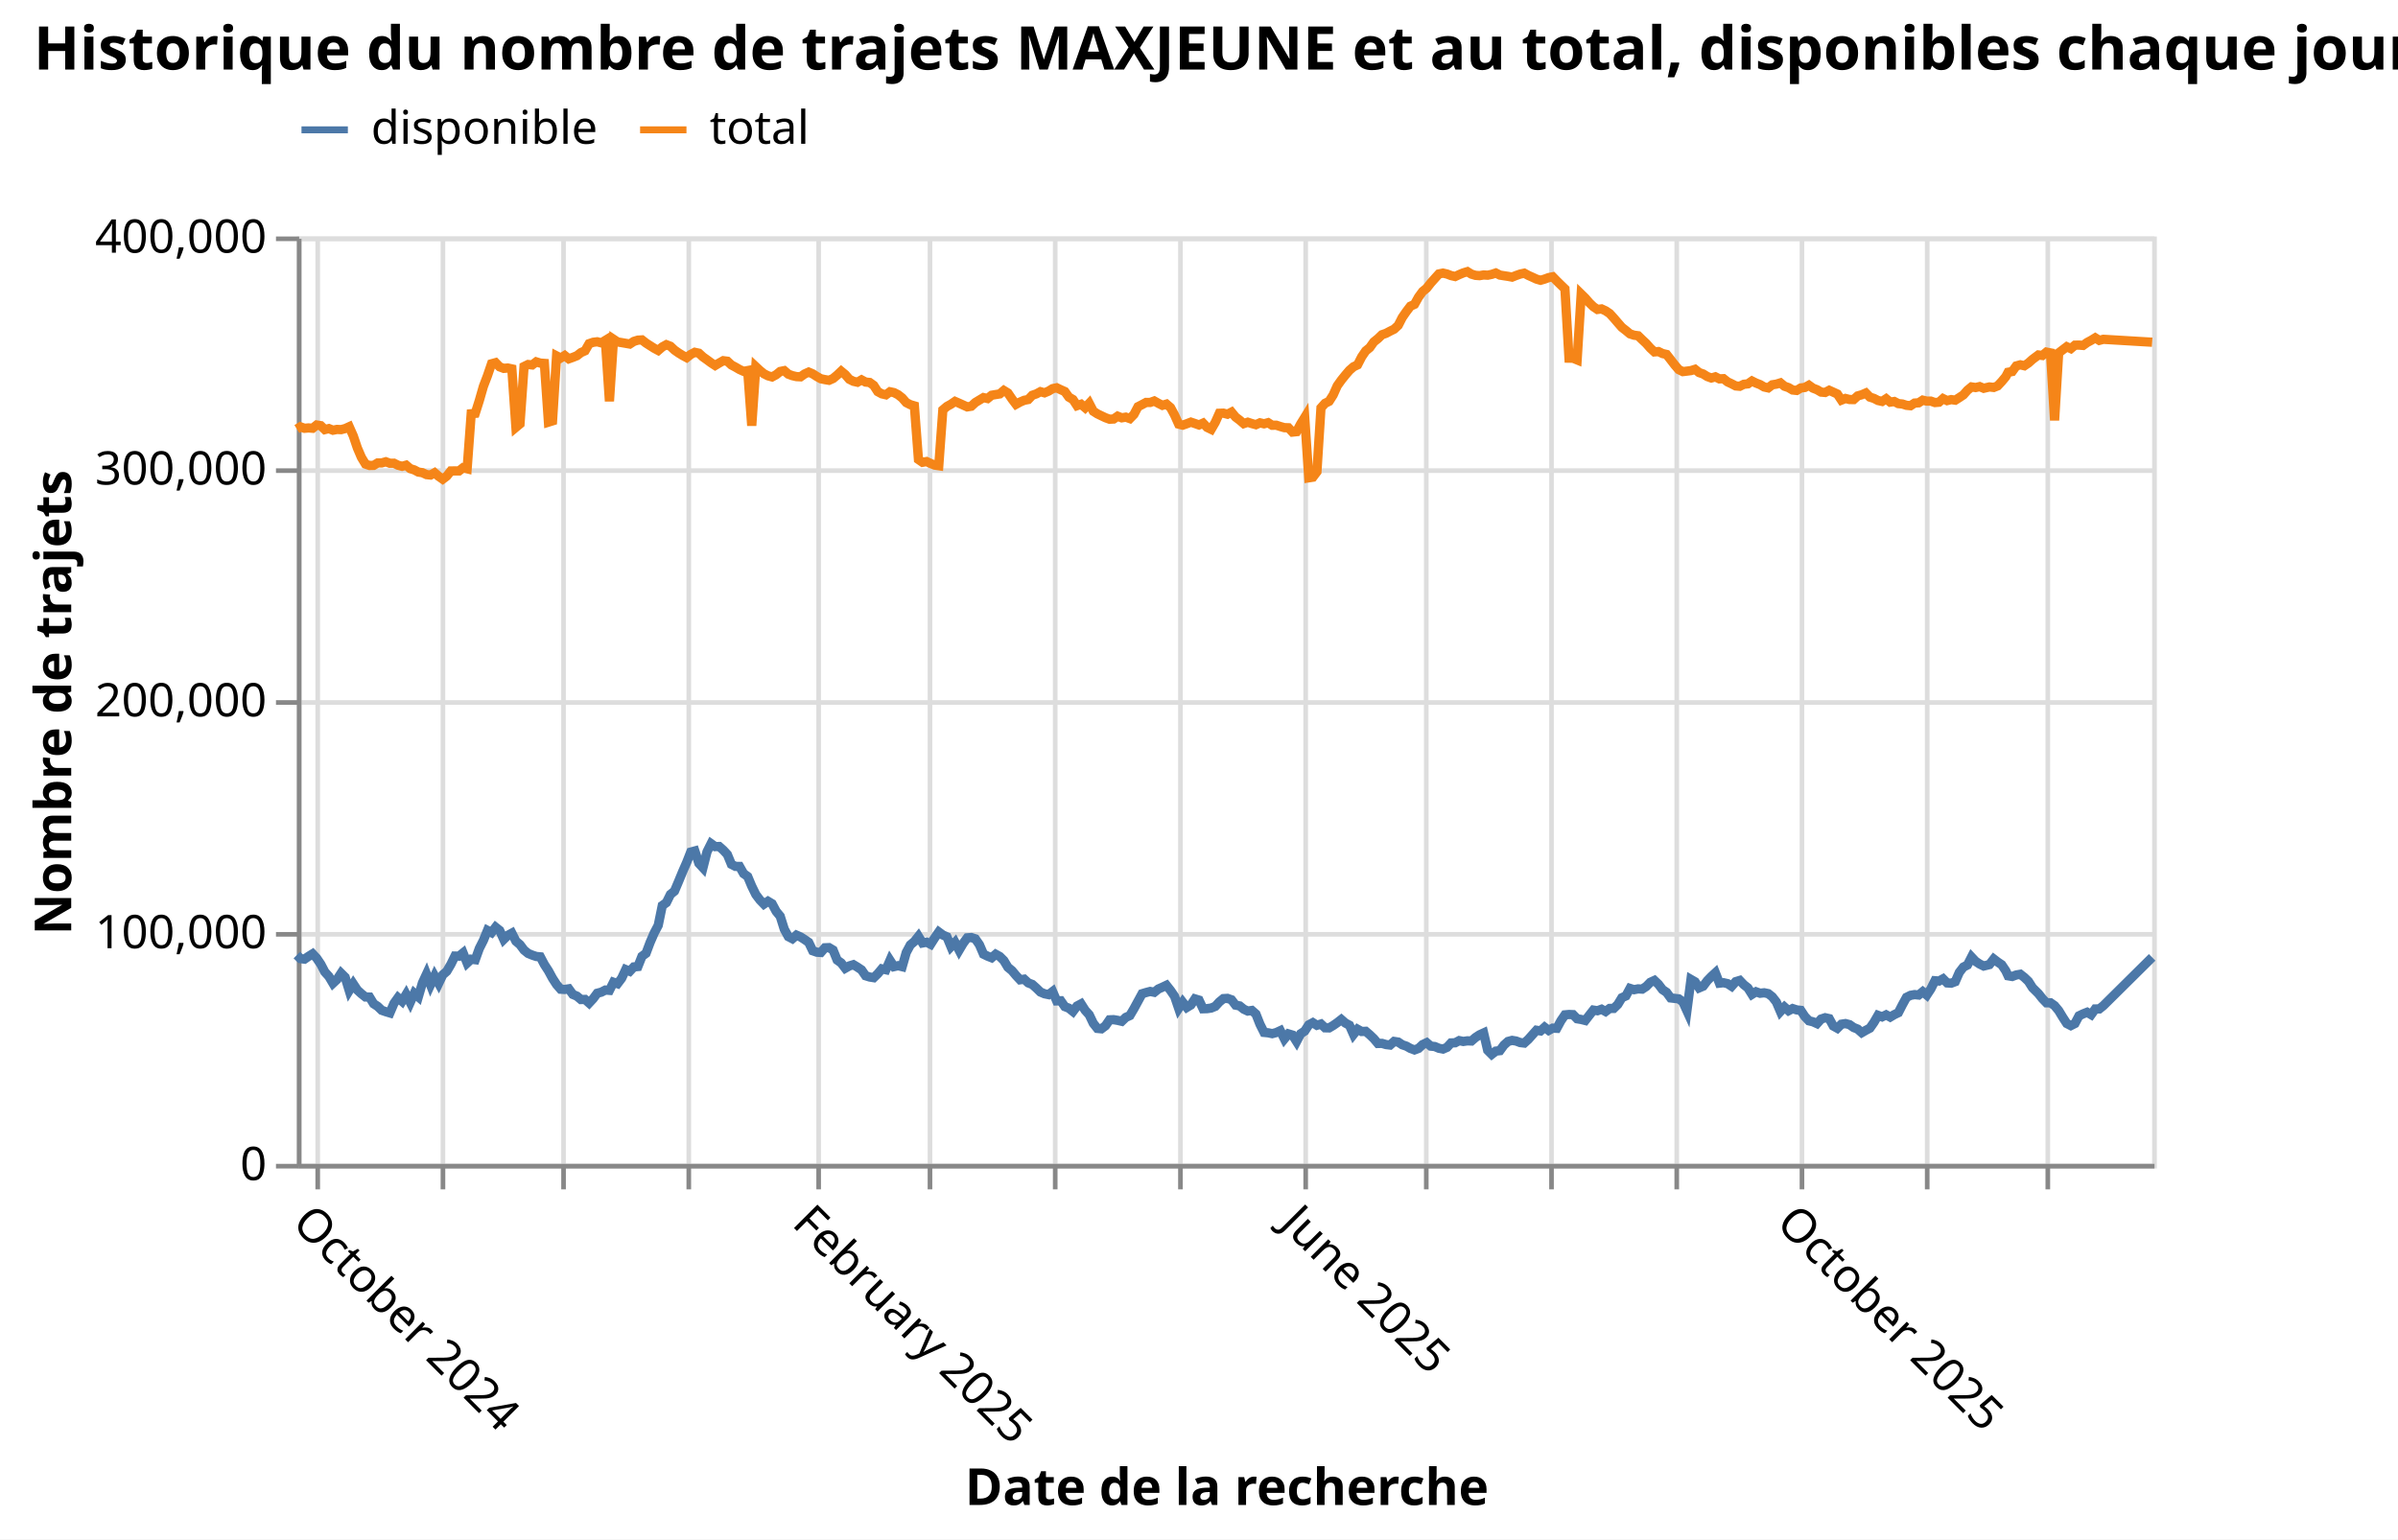
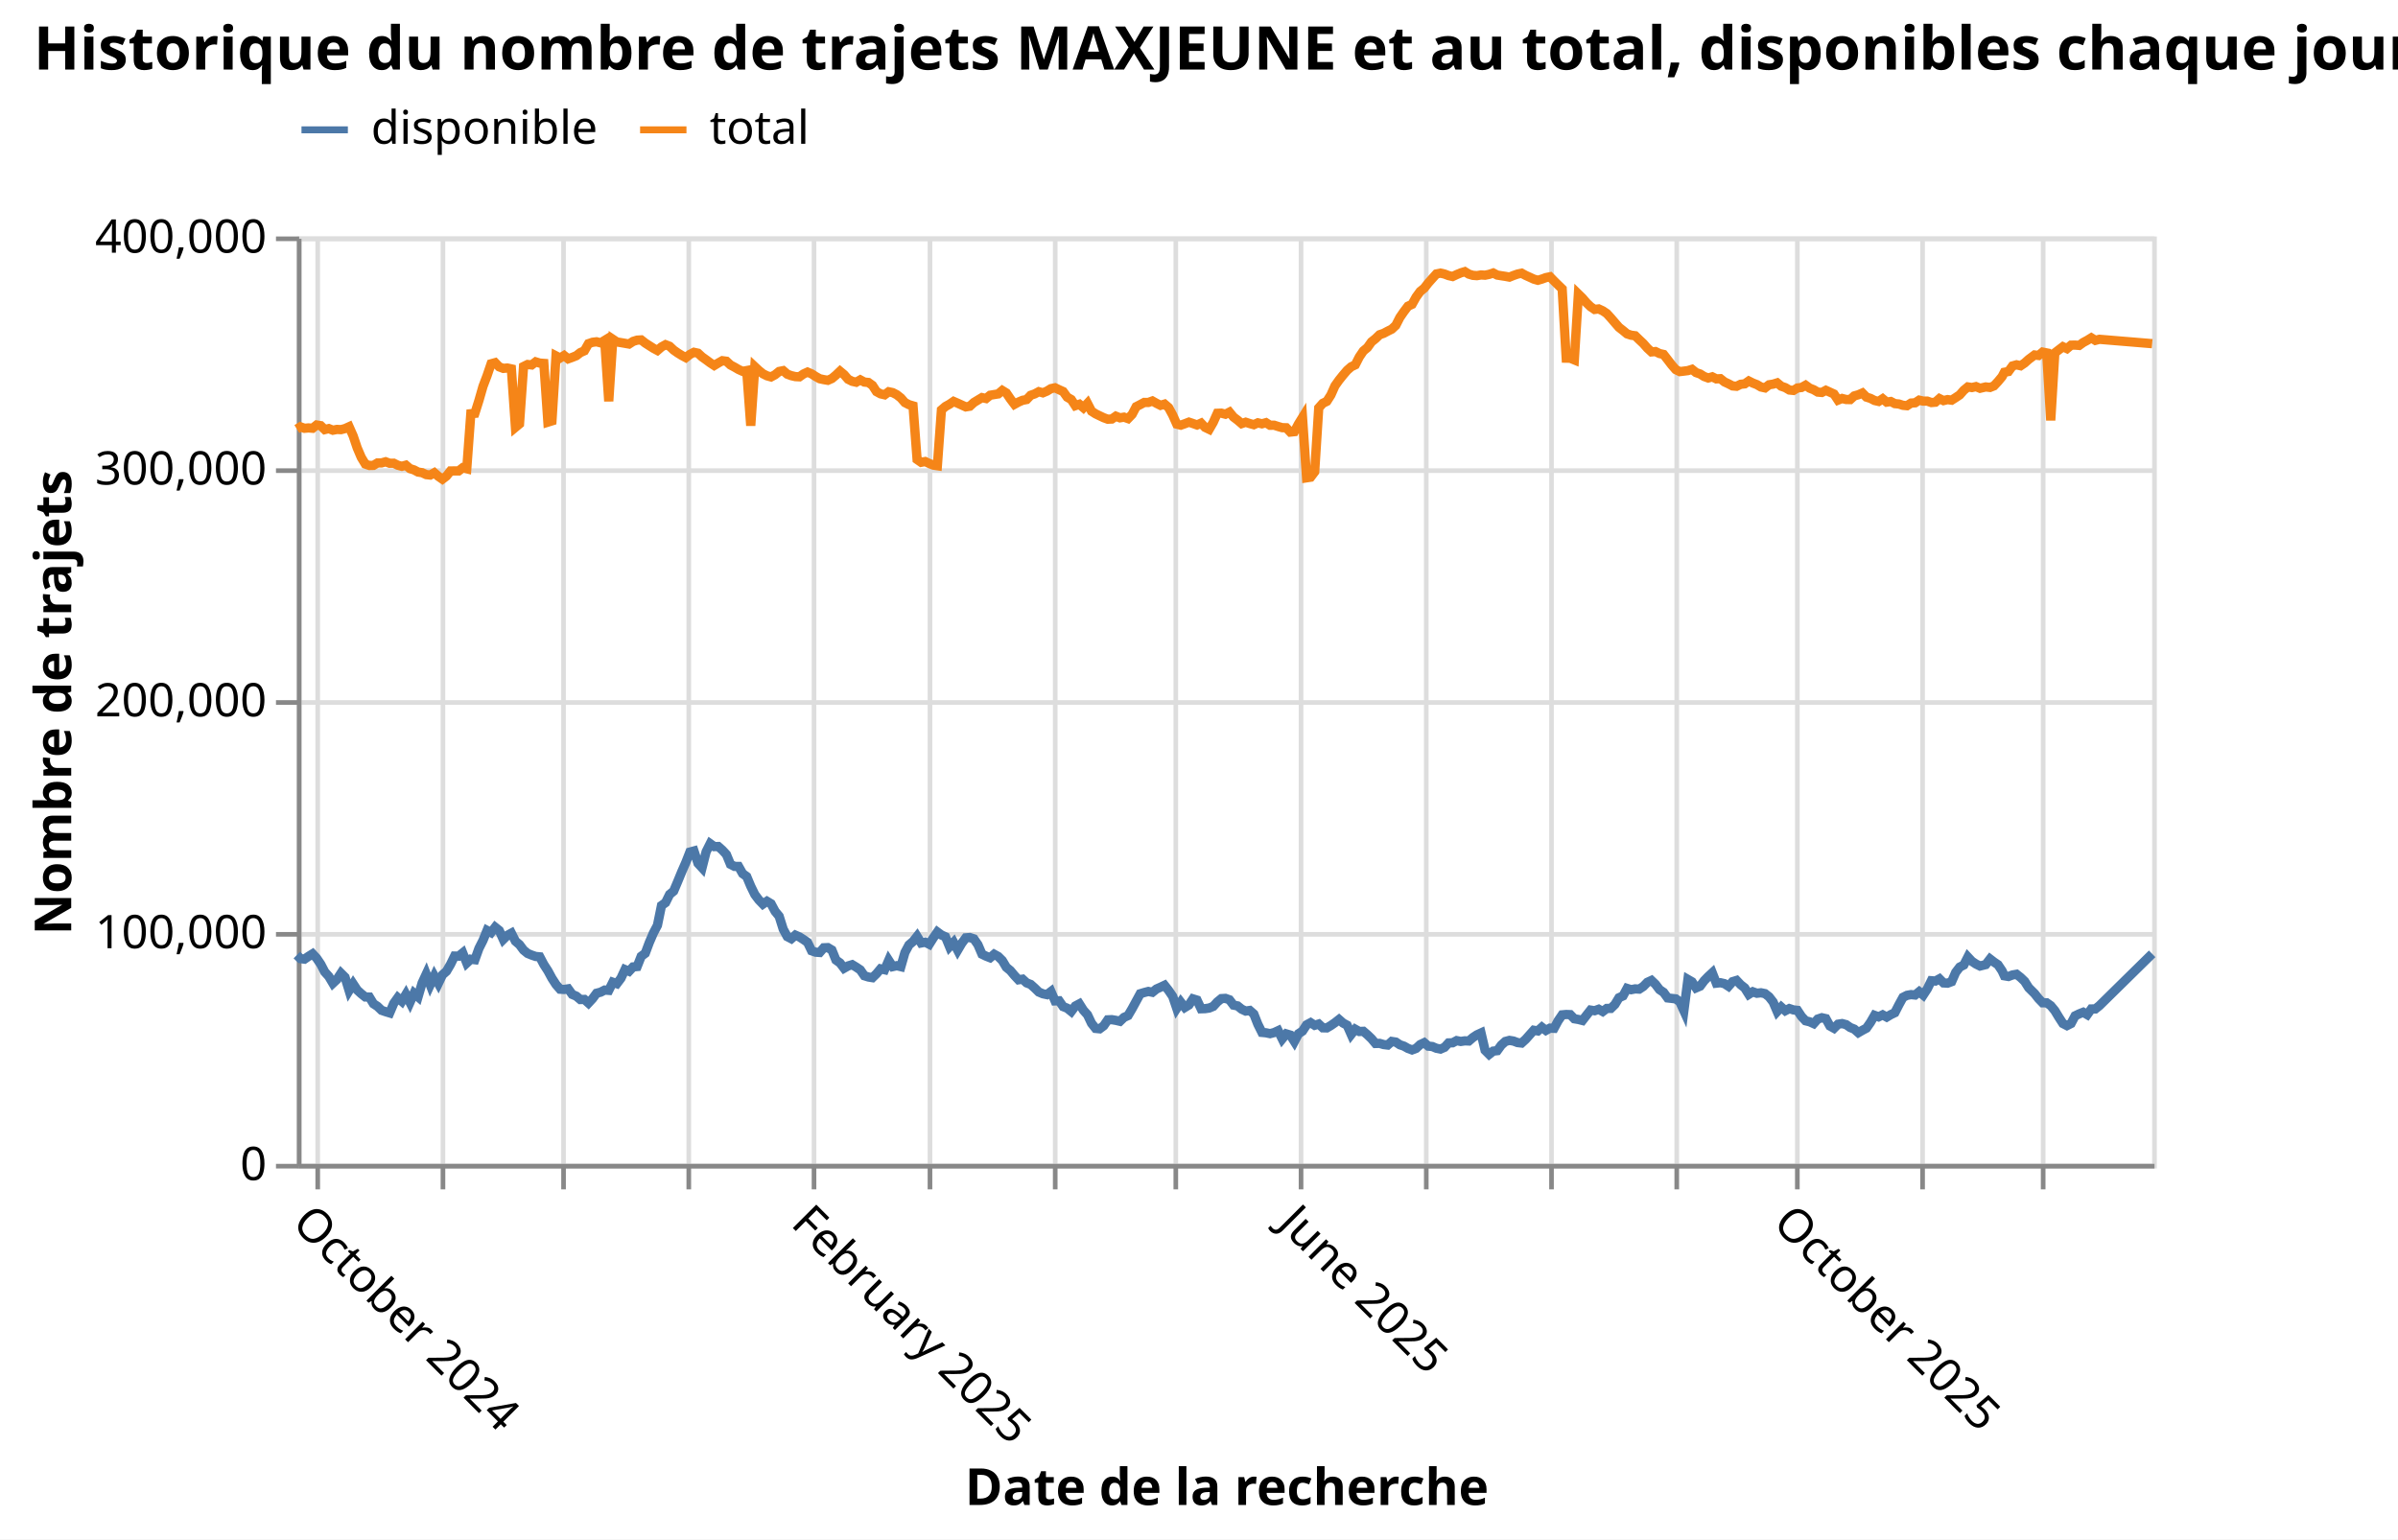
<svg xmlns="http://www.w3.org/2000/svg" version="1.1" class="marks" width="517" height="332" viewBox="0 0 517 332">
  <rect width="517" height="332" fill="white" />
  <g fill="none" stroke-miterlimit="10" transform="translate(64,51)">
    <g class="mark-group role-frame root" role="graphics-object" aria-roledescription="group mark container">
      <g transform="translate(0,0)">
        <path class="background" aria-hidden="true" d="M0.5,0.5h400v200h-400Z" stroke="#ddd" />
        <g>
          <g class="mark-group role-axis" aria-hidden="true">
            <g transform="translate(0.5,200.5)">
              <path class="background" aria-hidden="true" d="M0,0h0v0h0Z" pointer-events="none" />
              <g>
                <g class="mark-rule role-axis-grid" pointer-events="none">
                  <line transform="translate(4,-200)" x2="0" y2="200" stroke="#ddd" stroke-width="1" opacity="1" />
                  <line transform="translate(31,-200)" x2="0" y2="200" stroke="#ddd" stroke-width="1" opacity="1" />
                  <line transform="translate(57,-200)" x2="0" y2="200" stroke="#ddd" stroke-width="1" opacity="1" />
                  <line transform="translate(84,-200)" x2="0" y2="200" stroke="#ddd" stroke-width="1" opacity="1" />
-                   <line transform="translate(112,-200)" x2="0" y2="200" stroke="#ddd" stroke-width="1" opacity="1" />
+                   <line transform="translate(111,-200)" x2="0" y2="200" stroke="#ddd" stroke-width="1" opacity="1" />
                  <line transform="translate(136,-200)" x2="0" y2="200" stroke="#ddd" stroke-width="1" opacity="1" />
                  <line transform="translate(163,-200)" x2="0" y2="200" stroke="#ddd" stroke-width="1" opacity="1" />
-                   <line transform="translate(190,-200)" x2="0" y2="200" stroke="#ddd" stroke-width="1" opacity="1" />
-                   <line transform="translate(217,-200)" x2="0" y2="200" stroke="#ddd" stroke-width="1" opacity="1" />
+                   <line transform="translate(189,-200)" x2="0" y2="200" stroke="#ddd" stroke-width="1" opacity="1" />
+                   <line transform="translate(216,-200)" x2="0" y2="200" stroke="#ddd" stroke-width="1" opacity="1" />
                  <line transform="translate(243,-200)" x2="0" y2="200" stroke="#ddd" stroke-width="1" opacity="1" />
                  <line transform="translate(270,-200)" x2="0" y2="200" stroke="#ddd" stroke-width="1" opacity="1" />
                  <line transform="translate(297,-200)" x2="0" y2="200" stroke="#ddd" stroke-width="1" opacity="1" />
-                   <line transform="translate(324,-200)" x2="0" y2="200" stroke="#ddd" stroke-width="1" opacity="1" />
-                   <line transform="translate(351,-200)" x2="0" y2="200" stroke="#ddd" stroke-width="1" opacity="1" />
-                   <line transform="translate(377,-200)" x2="0" y2="200" stroke="#ddd" stroke-width="1" opacity="1" />
+                   <line transform="translate(323,-200)" x2="0" y2="200" stroke="#ddd" stroke-width="1" opacity="1" />
+                   <line transform="translate(350,-200)" x2="0" y2="200" stroke="#ddd" stroke-width="1" opacity="1" />
+                   <line transform="translate(376,-200)" x2="0" y2="200" stroke="#ddd" stroke-width="1" opacity="1" />
                </g>
              </g>
              <path class="foreground" aria-hidden="true" d="" pointer-events="none" display="none" />
            </g>
          </g>
          <g class="mark-group role-axis" aria-hidden="true">
            <g transform="translate(0.5,0.5)">
              <path class="background" aria-hidden="true" d="M0,0h0v0h0Z" pointer-events="none" />
              <g>
                <g class="mark-rule role-axis-grid" pointer-events="none">
                  <line transform="translate(0,200)" x2="400" y2="0" stroke="#ddd" stroke-width="1" opacity="1" />
                  <line transform="translate(0,150)" x2="400" y2="0" stroke="#ddd" stroke-width="1" opacity="1" />
                  <line transform="translate(0,100)" x2="400" y2="0" stroke="#ddd" stroke-width="1" opacity="1" />
                  <line transform="translate(0,50)" x2="400" y2="0" stroke="#ddd" stroke-width="1" opacity="1" />
                  <line transform="translate(0,0)" x2="400" y2="0" stroke="#ddd" stroke-width="1" opacity="1" />
                </g>
              </g>
              <path class="foreground" aria-hidden="true" d="" pointer-events="none" display="none" />
            </g>
          </g>
          <g class="mark-group role-axis" role="graphics-symbol" aria-roledescription="axis" aria-label="X-axis titled 'Date de la recherche' for a time scale with values from September 2024 to December 2025">
            <g transform="translate(0.5,200.5)">
              <path class="background" aria-hidden="true" d="M0,0h0v0h0Z" pointer-events="none" />
              <g>
                <g class="mark-rule role-axis-tick" pointer-events="none">
                  <line transform="translate(4,0)" x2="0" y2="5" stroke="#888" stroke-width="1" opacity="1" />
                  <line transform="translate(31,0)" x2="0" y2="5" stroke="#888" stroke-width="1" opacity="1" />
                  <line transform="translate(57,0)" x2="0" y2="5" stroke="#888" stroke-width="1" opacity="1" />
                  <line transform="translate(84,0)" x2="0" y2="5" stroke="#888" stroke-width="1" opacity="1" />
-                   <line transform="translate(112,0)" x2="0" y2="5" stroke="#888" stroke-width="1" opacity="1" />
+                   <line transform="translate(111,0)" x2="0" y2="5" stroke="#888" stroke-width="1" opacity="1" />
                  <line transform="translate(136,0)" x2="0" y2="5" stroke="#888" stroke-width="1" opacity="1" />
                  <line transform="translate(163,0)" x2="0" y2="5" stroke="#888" stroke-width="1" opacity="1" />
-                   <line transform="translate(190,0)" x2="0" y2="5" stroke="#888" stroke-width="1" opacity="1" />
-                   <line transform="translate(217,0)" x2="0" y2="5" stroke="#888" stroke-width="1" opacity="1" />
+                   <line transform="translate(189,0)" x2="0" y2="5" stroke="#888" stroke-width="1" opacity="1" />
+                   <line transform="translate(216,0)" x2="0" y2="5" stroke="#888" stroke-width="1" opacity="1" />
                  <line transform="translate(243,0)" x2="0" y2="5" stroke="#888" stroke-width="1" opacity="1" />
                  <line transform="translate(270,0)" x2="0" y2="5" stroke="#888" stroke-width="1" opacity="1" />
                  <line transform="translate(297,0)" x2="0" y2="5" stroke="#888" stroke-width="1" opacity="1" />
-                   <line transform="translate(324,0)" x2="0" y2="5" stroke="#888" stroke-width="1" opacity="1" />
-                   <line transform="translate(351,0)" x2="0" y2="5" stroke="#888" stroke-width="1" opacity="1" />
-                   <line transform="translate(377,0)" x2="0" y2="5" stroke="#888" stroke-width="1" opacity="1" />
+                   <line transform="translate(323,0)" x2="0" y2="5" stroke="#888" stroke-width="1" opacity="1" />
+                   <line transform="translate(350,0)" x2="0" y2="5" stroke="#888" stroke-width="1" opacity="1" />
+                   <line transform="translate(376,0)" x2="0" y2="5" stroke="#888" stroke-width="1" opacity="1" />
                </g>
                <g class="mark-text role-axis-label" pointer-events="none">
-                   <text text-anchor="start" transform="translate(3.828832,7) rotate(45) translate(0,8)" font-family="sans-serif" font-size="10px" fill="#000" opacity="1">October 2024</text>
-                   <text text-anchor="start" transform="translate(31.00349,7) rotate(45) translate(0,8)" font-family="sans-serif" font-size="10px" fill="#000" opacity="0">November 2024</text>
-                   <text text-anchor="start" transform="translate(57.30154,7) rotate(45) translate(0,8)" font-family="sans-serif" font-size="10px" fill="#000" opacity="0">December 2024</text>
-                   <text text-anchor="start" transform="translate(84.47619,7) rotate(45) translate(0,8)" font-family="sans-serif" font-size="10px" fill="#000" opacity="0">January 2025</text>
-                   <text text-anchor="start" transform="translate(111.6508,7) rotate(45) translate(0,8)" font-family="sans-serif" font-size="10px" fill="#000" opacity="1">February 2025</text>
-                   <text text-anchor="start" transform="translate(136.1957,7) rotate(45) translate(0,8)" font-family="sans-serif" font-size="10px" fill="#000" opacity="0">March 2025</text>
-                   <text text-anchor="start" transform="translate(163.3703,7) rotate(45) translate(0,8)" font-family="sans-serif" font-size="10px" fill="#000" opacity="0">April 2025</text>
-                   <text text-anchor="start" transform="translate(189.6684,7) rotate(45) translate(0,8)" font-family="sans-serif" font-size="10px" fill="#000" opacity="0">May 2025</text>
-                   <text text-anchor="start" transform="translate(216.8431,7) rotate(45) translate(0,8)" font-family="sans-serif" font-size="10px" fill="#000" opacity="1">June 2025</text>
-                   <text text-anchor="start" transform="translate(243.1411,7) rotate(45) translate(0,8)" font-family="sans-serif" font-size="10px" fill="#000" opacity="0">July 2025</text>
-                   <text text-anchor="start" transform="translate(270.3158,7) rotate(45) translate(0,8)" font-family="sans-serif" font-size="10px" fill="#000" opacity="0">August 2025</text>
-                   <text text-anchor="start" transform="translate(297.4904,7) rotate(45) translate(0,8)" font-family="sans-serif" font-size="10px" fill="#000" opacity="0">September 2025</text>
-                   <text text-anchor="start" transform="translate(323.7885,7) rotate(45) translate(0,8)" font-family="sans-serif" font-size="10px" fill="#000" opacity="1">October 2025</text>
-                   <text text-anchor="start" transform="translate(350.9631,7) rotate(45) translate(0,8)" font-family="sans-serif" font-size="10px" fill="#000" opacity="0">November 2025</text>
-                   <text text-anchor="start" transform="translate(377.2612,7) rotate(45) translate(0,8)" font-family="sans-serif" font-size="10px" fill="#000" opacity="0">December 2025</text>
+                   <text text-anchor="start" transform="translate(3.820461,7) rotate(45) translate(0,8)" font-family="sans-serif" font-size="10px" fill="#000" opacity="1">October 2024</text>
+                   <text text-anchor="start" transform="translate(30.9357,7) rotate(45) translate(0,8)" font-family="sans-serif" font-size="10px" fill="#000" opacity="0">November 2024</text>
+                   <text text-anchor="start" transform="translate(57.17626,7) rotate(45) translate(0,8)" font-family="sans-serif" font-size="10px" fill="#000" opacity="0">December 2024</text>
+                   <text text-anchor="start" transform="translate(84.2915,7) rotate(45) translate(0,8)" font-family="sans-serif" font-size="10px" fill="#000" opacity="0">January 2025</text>
+                   <text text-anchor="start" transform="translate(111.4067,7) rotate(45) translate(0,8)" font-family="sans-serif" font-size="10px" fill="#000" opacity="1">February 2025</text>
+                   <text text-anchor="start" transform="translate(135.8979,7) rotate(45) translate(0,8)" font-family="sans-serif" font-size="10px" fill="#000" opacity="0">March 2025</text>
+                   <text text-anchor="start" transform="translate(163.0132,7) rotate(45) translate(0,8)" font-family="sans-serif" font-size="10px" fill="#000" opacity="0">April 2025</text>
+                   <text text-anchor="start" transform="translate(189.2537,7) rotate(45) translate(0,8)" font-family="sans-serif" font-size="10px" fill="#000" opacity="0">May 2025</text>
+                   <text text-anchor="start" transform="translate(216.369,7) rotate(45) translate(0,8)" font-family="sans-serif" font-size="10px" fill="#000" opacity="1">June 2025</text>
+                   <text text-anchor="start" transform="translate(242.6095,7) rotate(45) translate(0,8)" font-family="sans-serif" font-size="10px" fill="#000" opacity="0">July 2025</text>
+                   <text text-anchor="start" transform="translate(269.7248,7) rotate(45) translate(0,8)" font-family="sans-serif" font-size="10px" fill="#000" opacity="0">August 2025</text>
+                   <text text-anchor="start" transform="translate(296.84,7) rotate(45) translate(0,8)" font-family="sans-serif" font-size="10px" fill="#000" opacity="0">September 2025</text>
+                   <text text-anchor="start" transform="translate(323.0806,7) rotate(45) translate(0,8)" font-family="sans-serif" font-size="10px" fill="#000" opacity="1">October 2025</text>
+                   <text text-anchor="start" transform="translate(350.1958,7) rotate(45) translate(0,8)" font-family="sans-serif" font-size="10px" fill="#000" opacity="0">November 2025</text>
+                   <text text-anchor="start" transform="translate(376.4364,7) rotate(45) translate(0,8)" font-family="sans-serif" font-size="10px" fill="#000" opacity="0">December 2025</text>
                </g>
                <g class="mark-rule role-axis-domain" pointer-events="none">
                  <line transform="translate(0,0)" x2="400" y2="0" stroke="#888" stroke-width="1" opacity="1" />
                </g>
                <g class="mark-text role-axis-title" pointer-events="none">
                  <text text-anchor="middle" transform="translate(200,73.06063)" font-family="sans-serif" font-size="11px" font-weight="bold" fill="#000" opacity="1">Date de la recherche</text>
                </g>
              </g>
              <path class="foreground" aria-hidden="true" d="" pointer-events="none" display="none" />
            </g>
          </g>
          <g class="mark-group role-axis" role="graphics-symbol" aria-roledescription="axis" aria-label="Y-axis titled 'Nombre de trajets' for a linear scale with values from 0 to 400,000">
            <g transform="translate(0.5,0.5)">
              <path class="background" aria-hidden="true" d="M0,0h0v0h0Z" pointer-events="none" />
              <g>
                <g class="mark-rule role-axis-tick" pointer-events="none">
                  <line transform="translate(0,200)" x2="-5" y2="0" stroke="#888" stroke-width="1" opacity="1" />
                  <line transform="translate(0,150)" x2="-5" y2="0" stroke="#888" stroke-width="1" opacity="1" />
                  <line transform="translate(0,100)" x2="-5" y2="0" stroke="#888" stroke-width="1" opacity="1" />
                  <line transform="translate(0,50)" x2="-5" y2="0" stroke="#888" stroke-width="1" opacity="1" />
                  <line transform="translate(0,0)" x2="-5" y2="0" stroke="#888" stroke-width="1" opacity="1" />
                </g>
                <g class="mark-text role-axis-label" pointer-events="none">
                  <text text-anchor="end" transform="translate(-7,203)" font-family="sans-serif" font-size="10px" fill="#000" opacity="1">0</text>
                  <text text-anchor="end" transform="translate(-7,153)" font-family="sans-serif" font-size="10px" fill="#000" opacity="1">100,000</text>
                  <text text-anchor="end" transform="translate(-7,103)" font-family="sans-serif" font-size="10px" fill="#000" opacity="1">200,000</text>
                  <text text-anchor="end" transform="translate(-7,53)" font-family="sans-serif" font-size="10px" fill="#000" opacity="1">300,000</text>
                  <text text-anchor="end" transform="translate(-7,3)" font-family="sans-serif" font-size="10px" fill="#000" opacity="1">400,000</text>
                </g>
                <g class="mark-rule role-axis-domain" pointer-events="none">
                  <line transform="translate(0,200)" x2="0" y2="-200" stroke="#888" stroke-width="1" opacity="1" />
                </g>
                <g class="mark-text role-axis-title" pointer-events="none">
                  <text text-anchor="middle" transform="translate(-47.14746,100) rotate(-90) translate(0,-2)" font-family="sans-serif" font-size="11px" font-weight="bold" fill="#000" opacity="1">Nombre de trajets</text>
                </g>
              </g>
              <path class="foreground" aria-hidden="true" d="" pointer-events="none" display="none" />
            </g>
          </g>
          <g class="mark-group role-scope pathgroup" role="graphics-object" aria-roledescription="group mark container">
            <g transform="translate(0,0)">
              <path class="background" aria-hidden="true" d="M0,0h400v200h-400Z" />
              <g>
                <g class="mark-line role-mark marks" role="graphics-object" aria-roledescription="line mark container">
-                   <path aria-label="Date de la recherche: September 2024; Nombre de trajets: 90064; variable: disponible" role="graphics-symbol" aria-roledescription="line mark" d="M0,154.968L0.77,155.733L1.647,155.849L2.524,155.249L3.4,154.706L4.277,155.647L5.154,156.936L6.031,158.611L6.907,159.578L7.783,161.051L8.66,160.232L9.536,158.887L10.413,159.757L11.29,162.622L12.166,161.186L13.043,162.517L13.919,163.314L14.796,164.01L15.673,164.032L16.549,165.467L17.426,166.043L18.302,166.883L19.179,167.187L20.056,167.45L20.932,165.395L21.809,164.165L22.685,164.939L23.562,163.463L24.439,165.186L25.315,163.209L26.192,163.971L27.069,160.982L27.951,159.082L28.822,161.376L29.699,159.478L30.575,161.072L31.451,159.24L32.329,158.471L33.205,156.976L34.081,155.186L34.958,155.206L35.836,154.501L36.711,156.687L37.588,155.87L38.464,155.975L39.341,153.544L40.217,151.81L41.096,149.657L41.971,150.119L42.847,148.968L43.724,149.665L44.603,151.587L45.477,150.725L46.355,150.247L47.23,151.977L48.107,152.725L48.983,153.898L49.86,154.616L50.737,154.978L51.613,155.274L52.49,155.354L53.366,157.015L54.243,158.365L55.12,159.98L55.996,161.327L56.873,162.333L57.75,162.388L58.627,162.251L59.503,163.458L60.38,163.83L61.256,164.564L62.133,164.539L63.01,165.319L63.886,164.379L64.763,163.203L65.639,162.973L66.515,162.518L67.392,162.586L68.269,160.835L69.145,161.142L70.022,159.983L70.898,158.101L71.775,158.467L72.652,157.526L73.528,157.444L74.405,155.239L75.282,154.588L76.158,152.251L77.035,150.225L77.911,148.563L78.788,144.291L79.665,143.67L80.541,141.894L81.418,141.173L82.294,139.108L83.171,136.98L84.047,134.989L84.924,132.763L85.801,132.524L86.677,135.188L87.554,136.135L88.43,132.697L89.307,130.95L90.184,131.578L91.06,131.561L91.937,132.339L92.814,133.284L93.691,135.399L94.567,135.847L95.443,135.858L96.32,137.406L97.197,138.04L98.073,140.126L98.95,141.915L99.826,143.074L100.703,143.981L101.579,143.375L102.456,143.9L103.333,145.535L104.209,146.599L105.086,149.389L105.963,150.987L106.839,151.445L107.716,150.679L108.592,151.062L109.469,151.618L110.346,152.229L111.222,154.046L112.099,154.351L112.975,154.412L113.852,153.406L114.729,153.367L115.605,153.888L116.482,156.04L117.358,156.669L118.235,157.81L119.112,157.313L119.988,157.047L120.865,157.575L121.741,158.166L122.618,159.431L123.494,159.706L124.371,159.848L125.248,158.995L126.124,157.945L127.001,158.136L127.878,156.106L128.754,157.462L129.631,157.265L130.507,157.476L131.384,154.421L132.261,152.787L133.137,152.041L134.014,150.938L134.89,152.365L135.767,152.195L136.644,152.643L137.52,151.262L138.397,150.001L139.273,150.645L140.15,151.037L141.027,153.158L141.903,152.225L142.78,153.922L143.656,152.442L144.533,151.259L145.41,151.191L146.286,151.477L147.163,152.743L148.039,154.781L148.916,155.208L149.793,155.551L150.669,154.8L151.546,155.283L152.422,156.148L153.299,157.605L154.176,158.325L155.052,159.373L155.929,160.304L156.805,160.171L157.682,160.969L158.559,161.308L159.435,162.091L160.312,162.944L161.188,163.317L162.065,163.501L162.942,162.836L163.818,164.858L164.695,164.829L165.571,166.086L166.448,166.43L167.325,167.135L168.201,165.96L169.078,165.495L169.954,166.877L170.831,167.849L171.708,169.688L172.584,170.789L173.461,170.875L174.337,170.221L175.214,168.943L176.091,168.904L176.967,169.053L177.844,169.255L178.72,168.412L179.597,168.02L180.474,166.532L181.35,164.924L182.227,163.313L183.103,163.048L183.98,162.82L184.857,162.997L185.733,162.291L186.61,161.905L187.486,161.49L188.363,162.601L189.24,163.887L190.116,166.459L190.993,165.131L191.869,166.265L192.746,165.732L193.623,164.419L194.499,164.685L195.376,166.554L196.252,166.527L197.129,166.396L198.006,166.035L198.882,165.078L199.759,164.366L200.635,164.313L201.512,164.62L202.389,165.77L203.265,165.935L204.142,166.64L205.018,167.049L205.895,166.921L206.772,167.69L207.648,169.905L208.525,171.652L209.401,171.735L210.278,171.918L211.155,171.688L212.031,171.282L212.908,173.049L213.784,171.97L214.661,172.23L215.538,173.612L216.414,171.945L217.291,171.366L218.167,170.02L219.044,169.554L219.921,170.116L220.797,169.844L221.674,170.659L222.551,170.679L223.427,170.16L224.304,169.553L225.18,168.868L226.057,169.634L226.934,170.104L227.81,172.084L228.687,170.968L229.564,171.455L230.44,171.414L231.317,172.162L232.193,173L233.07,174.038L233.946,174.015L234.823,174.271L235.699,174.377L236.576,173.602L237.453,173.737L238.329,174.319L239.206,174.612L240.083,175.106L240.959,175.429L241.836,175.097L242.712,174.282L243.589,173.871L244.466,174.614L245.342,174.699L246.219,175.073L247.095,175.245L247.972,174.872L248.849,173.92L249.725,173.889L250.602,173.422L251.478,173.601L252.355,173.471L253.232,173.506L254.108,172.75L254.985,172.175L255.861,171.774L256.738,175.505L257.615,176.378L258.491,175.686L259.368,175.588L260.244,174.388L261.121,173.605L261.998,173.373L262.874,173.515L263.751,173.844L264.628,173.947L265.504,173.151L266.381,172.167L267.257,171.187L268.134,171.332L269.01,170.541L269.887,171.215L270.764,170.732L271.64,170.771L272.517,169.151L273.393,167.868L274.27,167.786L275.147,167.82L276.023,168.715L276.9,168.859L277.776,169.08L278.653,167.953L279.53,166.84L280.406,166.977L281.284,166.657L282.159,167.146L283.036,166.484L283.913,166.475L284.789,165.623L285.666,164.178L286.542,163.778L287.419,162.162L288.296,162.437L289.172,162.265L290.049,162.317L290.926,161.742L291.802,160.848L292.688,160.444L293.555,161.271L294.432,162.424L295.309,163.016L296.185,164.217L297.062,164.319L297.938,164.418L298.815,165.054L299.691,166.983L300.568,160.232L301.445,160.738L302.321,162.052L303.198,161.678L304.074,160.509L304.951,159.6L305.828,158.795L306.704,161.033L307.581,160.935L308.458,161.135L309.334,161.704L310.211,160.708L311.087,160.444L311.964,161.365L312.841,162.053L313.717,163.443L314.594,162.892L315.47,163.207L316.347,163.107L317.224,163.285L318.1,163.972L318.977,165.093L319.853,167.142L320.73,166.188L321.607,166.971L322.483,166.514L323.36,166.797L324.236,166.898L325.113,168.219L325.99,169.148L326.866,169.359L327.743,169.754L328.619,168.774L329.496,168.487L330.373,168.685L331.249,170.267L332.126,170.754L333.002,169.882L333.879,169.748L334.756,169.979L335.632,170.59L336.509,170.941L337.385,171.71L338.262,171.203L339.139,170.738L340.015,169.486L340.892,167.974L341.768,168.298L342.645,167.867L343.521,168.346L344.398,167.821L345.275,167.402L346.151,165.689L347.029,164.094L347.905,163.656L348.781,163.5L349.658,163.587L350.534,162.873L351.411,163.597L352.288,162.261L353.164,160.504L354.041,160.572L354.917,160.1L355.794,160.98L356.671,161.035L357.547,160.705L358.424,158.704L359.3,157.564L360.177,157.112L361.054,155.393L361.93,156.323L362.807,156.904L363.683,157.334L364.913,157.028L365.844,155.821L366.691,156.472L367.565,157.061L368.441,158.366L368.943,159.443L369.82,159.592L370.696,159.266L371.573,159.113L372.449,159.8L373.326,160.641L374.203,162.019L375.476,163.283L376.331,164.362L377.208,165.269L378.085,165.269L378.961,165.882L379.838,166.94L380.714,168.382L381.591,169.732L382.467,170.182L383.344,169.737L384.221,168.081L385.099,167.658L385.978,167.31L386.851,167.822L387.728,166.598L388.604,166.586L389.48,165.885L400,155.466" stroke="#4c78a8" stroke-width="2" />
+                   <path aria-label="Date de la recherche: September 2024; Nombre de trajets: 90064; variable: disponible" role="graphics-symbol" aria-roledescription="line mark" d="M0,154.968L0.769,155.733L1.643,155.849L2.518,155.249L3.393,154.706L4.267,155.647L5.143,156.936L6.017,158.611L6.891,159.578L7.766,161.051L8.641,160.232L9.516,158.887L10.39,159.757L11.265,162.622L12.14,161.186L13.014,162.517L13.889,163.314L14.764,164.01L15.638,164.032L16.513,165.467L17.388,166.043L18.262,166.883L19.137,167.187L20.012,167.45L20.886,165.395L21.761,164.165L22.636,164.939L23.511,163.463L24.385,165.186L25.26,163.209L26.135,163.971L27.009,160.982L27.89,159.082L28.759,161.376L29.634,159.478L30.508,161.072L31.383,159.24L32.258,158.471L33.132,156.976L34.007,155.186L34.881,155.206L35.758,154.501L36.631,156.687L37.506,155.87L38.38,155.975L39.255,153.544L40.13,151.81L41.006,149.657L41.879,150.119L42.754,148.968L43.628,149.665L44.505,151.587L45.378,150.725L46.253,150.247L47.127,151.977L48.002,152.725L48.876,153.898L49.751,154.616L50.626,154.978L51.5,155.274L52.375,155.354L53.25,157.015L54.124,158.365L54.999,159.98L55.874,161.327L56.749,162.333L57.623,162.388L58.499,162.251L59.373,163.458L60.248,163.83L61.122,164.564L61.997,164.539L62.872,165.319L63.746,164.379L64.621,163.203L65.495,162.973L66.37,162.518L67.245,162.586L68.119,160.835L68.994,161.142L69.869,159.983L70.743,158.101L71.618,158.467L72.493,157.526L73.367,157.444L74.242,155.239L75.117,154.588L75.991,152.251L76.866,150.225L77.741,148.563L78.616,144.291L79.49,143.67L80.365,141.894L81.24,141.173L82.114,139.108L82.989,136.98L83.864,134.989L84.738,132.763L85.613,132.524L86.488,135.188L87.362,136.135L88.237,132.697L89.112,130.95L89.987,131.578L90.861,131.561L91.736,132.339L92.611,133.284L93.486,135.399L94.36,135.847L95.235,135.858L96.109,137.406L96.984,138.04L97.859,140.126L98.733,141.915L99.608,143.074L100.483,143.981L101.357,143.375L102.232,143.9L103.107,145.535L103.981,146.599L104.856,149.389L105.731,150.987L106.605,151.445L107.48,150.679L108.355,151.062L109.23,151.618L110.104,152.229L110.979,154.046L111.854,154.351L112.728,154.412L113.603,153.406L114.478,153.367L115.352,153.888L116.227,156.04L117.102,156.669L117.976,157.81L118.851,157.313L119.726,157.047L120.6,157.575L121.475,158.166L122.35,159.431L123.224,159.706L124.099,159.848L124.974,158.995L125.849,157.945L126.723,158.136L127.598,156.106L128.473,157.462L129.347,157.265L130.222,157.476L131.097,154.421L131.971,152.787L132.846,152.041L133.721,150.938L134.595,152.365L135.47,152.195L136.345,152.643L137.22,151.262L138.094,150.001L138.969,150.645L139.844,151.037L140.718,153.158L141.593,152.225L142.468,153.922L143.342,152.442L144.217,151.259L145.092,151.191L145.966,151.477L146.841,152.743L147.716,154.781L148.59,155.208L149.465,155.551L150.34,154.8L151.214,155.283L152.089,156.148L152.964,157.605L153.839,158.325L154.713,159.373L155.588,160.304L156.463,160.171L157.337,160.969L158.212,161.308L159.087,162.091L159.961,162.944L160.836,163.317L161.711,163.501L162.585,162.836L163.46,164.858L164.335,164.829L165.209,166.086L166.084,166.43L166.959,167.135L167.833,165.96L168.708,165.495L169.583,166.877L170.458,167.849L171.332,169.688L172.207,170.789L173.082,170.875L173.956,170.221L174.831,168.943L175.706,168.904L176.58,169.053L177.455,169.255L178.33,168.412L179.204,168.02L180.079,166.532L180.954,164.924L181.828,163.313L182.703,163.048L183.578,162.82L184.452,162.997L185.327,162.291L186.202,161.905L187.077,161.49L187.951,162.601L188.826,163.887L189.701,166.459L190.575,165.131L191.45,166.265L192.325,165.732L193.199,164.419L194.074,164.685L194.949,166.554L195.823,166.527L196.698,166.396L197.573,166.035L198.447,165.078L199.322,164.366L200.197,164.313L201.072,164.62L201.946,165.77L202.821,165.935L203.695,166.64L204.57,167.049L205.445,166.921L206.32,167.69L207.194,169.905L208.069,171.652L208.944,171.735L209.818,171.918L210.693,171.688L211.568,171.282L212.442,173.049L213.317,171.97L214.192,172.23L215.067,173.612L215.941,171.945L216.816,171.366L217.691,170.02L218.565,169.554L219.44,170.116L220.315,169.844L221.189,170.659L222.064,170.679L222.939,170.16L223.813,169.553L224.688,168.868L225.563,169.634L226.438,170.104L227.312,172.084L228.187,170.968L229.062,171.455L229.937,171.414L230.811,172.162L231.685,173L232.56,174.038L233.435,174.015L234.309,174.271L235.184,174.377L236.059,173.602L236.933,173.737L237.808,174.319L238.683,174.612L239.558,175.106L240.432,175.429L241.307,175.097L242.182,174.282L243.056,173.871L243.931,174.614L244.806,174.699L245.681,175.073L246.555,175.245L247.43,174.872L248.305,173.92L249.179,173.889L250.054,173.422L250.929,173.601L251.803,173.471L252.678,173.506L253.553,172.75L254.427,172.175L255.302,171.774L256.177,175.505L257.051,176.378L257.926,175.686L258.801,175.588L259.675,174.388L260.55,173.605L261.425,173.373L262.299,173.515L263.174,173.844L264.049,173.947L264.924,173.151L265.798,172.167L266.673,171.187L267.548,171.332L268.422,170.541L269.297,171.215L270.172,170.732L271.046,170.771L271.921,169.151L272.796,167.868L273.67,167.786L274.545,167.82L275.42,168.715L276.294,168.859L277.169,169.08L278.044,167.953L278.918,166.84L279.793,166.977L280.669,166.657L281.543,167.146L282.417,166.484L283.292,166.475L284.167,165.623L285.041,164.178L285.916,163.778L286.791,162.162L287.665,162.437L288.54,162.265L289.415,162.317L290.29,161.742L291.164,160.848L292.048,160.444L292.913,161.271L293.788,162.424L294.663,163.016L295.538,164.217L296.412,164.319L297.287,164.418L298.162,165.054L299.036,166.983L299.911,160.232L300.786,160.738L301.66,162.052L302.535,161.678L303.41,160.509L304.284,159.6L305.159,158.795L306.034,161.033L306.908,160.935L307.783,161.135L308.658,161.704L309.532,160.708L310.407,160.444L311.282,161.365L312.157,162.053L313.031,163.443L313.906,162.892L314.781,163.207L315.655,163.107L316.53,163.285L317.405,163.972L318.279,165.093L319.154,167.142L320.029,166.188L320.903,166.971L321.778,166.514L322.653,166.797L323.527,166.898L324.402,168.219L325.277,169.148L326.152,169.359L327.026,169.754L327.901,168.774L328.776,168.487L329.65,168.685L330.525,170.267L331.4,170.754L332.274,169.882L333.149,169.748L334.024,169.979L334.898,170.59L335.773,170.941L336.648,171.71L337.522,171.203L338.397,170.738L339.272,169.486L340.146,167.974L341.021,168.298L341.896,167.867L342.77,168.346L343.645,167.821L344.52,167.402L345.395,165.689L346.27,164.094L347.144,163.656L348.019,163.5L348.893,163.587L349.768,162.873L350.643,163.597L351.518,162.261L352.392,160.504L353.267,160.572L354.141,160.1L355.016,160.98L355.891,161.035L356.766,160.705L357.64,158.704L358.515,157.564L359.389,157.112L360.264,155.393L361.139,156.323L362.014,156.904L362.888,157.334L364.115,157.028L365.044,155.821L365.889,156.472L366.761,157.061L367.635,158.366L368.136,159.443L369.011,159.592L369.886,159.266L370.76,159.113L371.635,159.8L372.51,160.641L373.384,162.019L374.655,163.283L375.508,164.362L376.383,165.269L377.258,165.269L378.132,165.882L379.008,166.94L379.882,168.382L380.757,169.732L381.631,170.182L382.505,169.737L383.381,168.081L384.257,167.658L385.134,167.31L386.006,167.822L386.88,166.598L387.754,166.586L388.629,165.885L400,154.703" stroke="#4c78a8" stroke-width="2" />
                </g>
              </g>
              <path class="foreground" aria-hidden="true" d="" display="none" />
            </g>
            <g transform="translate(0,0)">
              <path class="background" aria-hidden="true" d="M0,0h400v200h-400Z" />
              <g>
                <g class="mark-line role-mark marks" role="graphics-object" aria-roledescription="line mark container">
-                   <path aria-label="Date de la recherche: September 2024; Nombre de trajets: 316947; variable: total" role="graphics-symbol" aria-roledescription="line mark" d="M0,41.527L0.77,41.049L1.647,41.365L2.524,41.288L3.4,41.358L4.277,40.661L5.154,40.8L6.031,41.647L6.907,41.43L7.783,41.781L8.66,41.611L9.536,41.656L10.413,41.43L11.29,41.03L12.166,43.01L13.043,45.596L13.919,47.643L14.796,49.087L15.673,49.384L16.549,49.365L17.426,48.839L18.302,48.832L19.179,48.585L20.056,48.91L20.932,48.899L21.809,49.331L22.685,49.564L23.562,49.321L24.439,50.066L25.315,50.34L26.192,50.805L27.069,50.942L27.951,51.354L28.822,51.45L29.699,50.957L30.575,51.726L31.451,52.334L32.329,51.669L33.205,50.57L34.081,50.564L34.958,50.562L35.836,49.876L36.711,50.093L37.588,38.228L38.464,38.143L39.341,35.371L40.217,32.326L41.096,30.021L41.971,27.456L42.847,27.215L43.724,28.117L44.603,28.444L45.477,28.367L46.355,28.557L47.23,41.151L48.107,40.42L48.983,28.041L49.86,27.611L50.737,27.705L51.613,27.039L52.49,27.306L53.366,27.371L54.243,40.039L55.12,39.766L55.996,25.754L56.873,26.212L57.75,25.675L58.627,26.382L59.503,26.069L60.38,25.719L61.256,25.039L62.133,24.65L63.01,23.12L63.886,22.817L64.763,22.71L65.639,22.94L66.515,22.407L67.392,35.535L68.269,22.16L69.145,22.744L70.022,22.89L70.898,23.04L71.775,23.195L72.652,22.626L73.528,22.355L74.405,22.304L75.282,22.991L76.158,23.55L77.035,24.107L77.911,24.576L78.788,23.818L79.665,23.341L80.541,23.676L81.418,24.5L82.294,25.115L83.171,25.657L84.047,26.126L84.924,25.436L85.801,24.98L86.677,25.17L87.554,25.974L88.43,26.597L89.307,27.242L90.184,27.815L91.06,27.286L91.937,26.791L92.814,26.904L93.691,27.712L94.567,28.178L95.443,28.689L96.32,29.084L97.197,28.919L98.073,40.807L98.95,28.083L99.826,28.901L100.703,29.61L101.579,30.048L102.456,30.29L103.333,29.815L104.209,29.11L105.086,28.935L105.963,29.696L106.839,30.018L107.716,30.221L108.592,30.265L109.469,29.649L110.346,29.249L111.222,29.627L112.099,30.194L112.975,30.682L113.852,30.869L114.729,31.018L115.605,30.63L116.482,29.898L117.358,29.063L118.235,29.787L119.112,30.791L119.988,31.233L120.865,31.43L121.741,30.925L122.618,31.398L123.494,31.486L124.371,32.116L125.248,33.46L126.124,33.938L127.001,34.14L127.878,33.49L128.754,33.675L129.631,34.13L130.507,34.822L131.384,35.822L132.261,36.272L133.137,36.531L134.014,48.092L134.89,48.7L135.767,48.537L136.644,48.953L137.52,49.309L138.397,49.441L139.273,37.403L140.15,36.658L141.027,36.172L141.903,35.573L142.78,35.953L143.656,36.352L144.533,36.749L145.41,36.606L146.286,35.803L147.163,35.27L148.039,34.746L148.916,34.945L149.793,34.238L150.669,34.09L151.546,33.953L152.422,33.214L153.299,33.749L154.176,35.042L155.052,36.193L155.929,35.709L156.805,35.329L157.682,35.163L158.559,34.246L159.435,33.944L160.312,33.472L161.188,33.717L162.065,33.352L162.942,32.816L163.818,32.633L164.695,33.048L165.571,33.438L166.448,34.651L167.325,35.16L168.201,36.488L169.078,36.186L169.954,36.929L170.831,35.987L171.708,37.685L172.584,38.249L173.461,38.674L174.337,39.089L175.214,39.408L176.091,39.365L176.967,38.758L177.844,39.11L178.72,38.964L179.597,39.274L180.474,38.372L181.35,36.711L182.227,36.258L183.103,35.788L183.98,35.793L184.857,35.479L185.733,35.973L186.61,36.414L187.486,36.152L188.363,36.902L189.24,38.521L190.116,40.467L190.993,40.691L191.869,40.384L192.746,40.043L193.623,40.336L194.499,40.649L195.376,40.256L196.252,41.172L197.129,41.592L198.006,40.08L198.882,38.132L199.759,38.1L200.635,38.331L201.512,37.88L202.389,38.948L203.265,39.611L204.142,40.357L205.018,40.06L205.895,40.349L206.772,40.586L207.648,40.189L208.525,40.399L209.401,40.158L210.278,40.715L211.155,40.699L212.031,40.983L212.908,41.231L213.784,41.256L214.661,42.185L215.538,42.09L216.414,40.438L217.291,39.02L218.167,52.049L219.044,51.912L219.921,50.752L220.797,36.969L221.674,35.983L222.551,35.548L223.427,34.173L224.304,32.211L225.18,30.981L226.057,29.89L226.934,28.866L227.81,28.1L228.687,27.683L229.564,25.971L230.44,24.683L231.317,23.962L232.193,22.735L233.07,22.033L233.946,21.19L234.823,20.884L235.699,20.419L236.576,19.985L237.453,19.168L238.329,17.456L239.206,16.19L240.083,15.035L240.959,14.634L241.836,13.064L242.712,11.864L243.589,11.148L244.466,10.03L245.342,9.048L246.219,8.079L247.095,7.898L247.972,8.097L248.849,8.432L249.725,8.631L250.602,8.218L251.478,7.851L252.355,7.582L253.232,8.117L254.108,8.381L254.985,8.445L255.861,8.299L256.738,8.35L257.615,8.168L258.491,7.874L259.368,8.324L260.244,8.467L261.121,8.599L261.998,8.763L262.874,8.411L263.751,8.105L264.628,7.916L265.504,8.394L266.381,8.785L267.257,9.192L268.134,9.444L269.01,9.189L269.887,8.868L270.764,8.691L271.64,9.589L272.517,10.45L273.393,11.298L274.27,26.241L275.147,26.255L276.023,26.615L276.9,12.424L277.776,13.281L278.653,14.295L279.53,15.142L280.406,15.736L281.284,15.622L282.159,16.027L283.036,16.613L283.913,17.571L284.789,18.592L285.666,19.595L286.542,20.28L287.419,21.004L288.296,21.29L289.172,21.409L290.049,22.259L290.926,23.083L291.802,24.075L292.688,24.892L293.555,24.815L294.432,25.244L295.309,25.441L296.185,26.561L297.062,27.699L297.938,28.712L298.815,29.141L299.691,29.038L300.568,28.923L301.445,28.652L302.321,29.351L303.198,29.653L304.074,30.2L304.951,30.52L305.828,30.271L306.704,30.71L307.581,30.667L308.458,31.361L309.334,31.769L310.211,32.228L311.087,32.306L311.964,31.876L312.841,31.782L313.717,31.17L314.594,31.611L315.47,31.946L316.347,32.459L317.224,32.654L318.1,31.981L318.977,31.844L319.853,31.574L320.73,32.295L321.607,32.595L322.483,33.111L323.36,33.202L324.236,32.672L325.113,32.566L325.99,32.081L326.866,32.709L327.743,33.048L328.619,33.56L329.496,33.638L330.373,33.176L331.249,33.573L332.126,33.975L333.002,35.29L333.879,34.936L334.756,35.158L335.632,35.173L336.509,34.383L337.385,34.136L338.262,33.757L339.139,34.643L340.015,34.921L340.892,35.372L341.768,35.572L342.645,35.004L343.521,35.725L344.398,35.591L345.275,36.046L346.151,36.129L347.029,36.411L347.905,36.495L348.781,35.929L349.658,35.871L350.534,35.301L351.411,35.509L352.288,35.509L353.164,35.814L354.041,35.738L354.917,34.966L355.794,35.394L356.671,35.18L357.547,35.303L358.424,34.746L359.3,34.16L360.177,33.165L361.054,32.445L361.93,32.579L362.807,32.374L363.683,32.739L364.913,32.449L365.844,32.556L366.691,32.219L367.565,31.284L368.441,30.231L368.943,29.282L369.82,29.126L370.696,27.921L371.573,27.676L372.449,27.879L373.326,27.284L374.203,26.502L375.476,25.553L376.331,25.661L377.208,24.935L378.085,25.109L378.961,39.657L379.838,25.119L380.714,24.443L381.591,23.78L382.467,24.181L383.344,23.443L384.221,23.422L385.099,23.494L385.978,22.861L386.851,22.395L387.728,21.859L388.604,22.405L389.48,22.175L400,22.803" stroke="#f58518" stroke-width="2" />
+                   <path aria-label="Date de la recherche: September 2024; Nombre de trajets: 316947; variable: total" role="graphics-symbol" aria-roledescription="line mark" d="M0,41.527L0.769,41.049L1.643,41.365L2.518,41.288L3.393,41.358L4.267,40.661L5.143,40.8L6.017,41.647L6.891,41.43L7.766,41.781L8.641,41.611L9.516,41.656L10.39,41.43L11.265,41.03L12.14,43.01L13.014,45.596L13.889,47.643L14.764,49.087L15.638,49.384L16.513,49.365L17.388,48.839L18.262,48.832L19.137,48.585L20.012,48.91L20.886,48.899L21.761,49.331L22.636,49.564L23.511,49.321L24.385,50.066L25.26,50.34L26.135,50.805L27.009,50.942L27.89,51.354L28.759,51.45L29.634,50.957L30.508,51.726L31.383,52.334L32.258,51.669L33.132,50.57L34.007,50.564L34.881,50.562L35.758,49.876L36.631,50.093L37.506,38.228L38.38,38.143L39.255,35.371L40.13,32.326L41.006,30.021L41.879,27.456L42.754,27.215L43.628,28.117L44.505,28.444L45.378,28.367L46.253,28.557L47.127,41.151L48.002,40.42L48.876,28.041L49.751,27.611L50.626,27.705L51.5,27.039L52.375,27.306L53.25,27.371L54.124,40.039L54.999,39.766L55.874,25.754L56.749,26.212L57.623,25.675L58.499,26.382L59.373,26.069L60.248,25.719L61.122,25.039L61.997,24.65L62.872,23.12L63.746,22.817L64.621,22.71L65.495,22.94L66.37,22.407L67.245,35.535L68.119,22.16L68.994,22.744L69.869,22.89L70.743,23.04L71.618,23.195L72.493,22.626L73.367,22.355L74.242,22.304L75.117,22.991L75.991,23.55L76.866,24.107L77.741,24.576L78.616,23.818L79.49,23.341L80.365,23.676L81.24,24.5L82.114,25.115L82.989,25.657L83.864,26.126L84.738,25.436L85.613,24.98L86.488,25.17L87.362,25.974L88.237,26.597L89.112,27.242L89.987,27.815L90.861,27.286L91.736,26.791L92.611,26.904L93.486,27.712L94.36,28.178L95.235,28.689L96.109,29.084L96.984,28.919L97.859,40.807L98.733,28.083L99.608,28.901L100.483,29.61L101.357,30.048L102.232,30.29L103.107,29.815L103.981,29.11L104.856,28.935L105.731,29.696L106.605,30.018L107.48,30.221L108.355,30.265L109.23,29.649L110.104,29.249L110.979,29.627L111.854,30.194L112.728,30.682L113.603,30.869L114.478,31.018L115.352,30.63L116.227,29.898L117.102,29.063L117.976,29.787L118.851,30.791L119.726,31.233L120.6,31.43L121.475,30.925L122.35,31.398L123.224,31.486L124.099,32.116L124.974,33.46L125.849,33.938L126.723,34.14L127.598,33.49L128.473,33.675L129.347,34.13L130.222,34.822L131.097,35.822L131.971,36.272L132.846,36.531L133.721,48.092L134.595,48.7L135.47,48.537L136.345,48.953L137.22,49.309L138.094,49.441L138.969,37.403L139.844,36.658L140.718,36.172L141.593,35.573L142.468,35.953L143.342,36.352L144.217,36.749L145.092,36.606L145.966,35.803L146.841,35.27L147.716,34.746L148.59,34.945L149.465,34.238L150.34,34.09L151.214,33.953L152.089,33.214L152.964,33.749L153.839,35.042L154.713,36.193L155.588,35.709L156.463,35.329L157.337,35.163L158.212,34.246L159.087,33.944L159.961,33.472L160.836,33.717L161.711,33.352L162.585,32.816L163.46,32.633L164.335,33.048L165.209,33.438L166.084,34.651L166.959,35.16L167.833,36.488L168.708,36.186L169.583,36.929L170.458,35.987L171.332,37.685L172.207,38.249L173.082,38.674L173.956,39.089L174.831,39.408L175.706,39.365L176.58,38.758L177.455,39.11L178.33,38.964L179.204,39.274L180.079,38.372L180.954,36.711L181.828,36.258L182.703,35.788L183.578,35.793L184.452,35.479L185.327,35.973L186.202,36.414L187.077,36.152L187.951,36.902L188.826,38.521L189.701,40.467L190.575,40.691L191.45,40.384L192.325,40.043L193.199,40.336L194.074,40.649L194.949,40.256L195.823,41.172L196.698,41.592L197.573,40.08L198.447,38.132L199.322,38.1L200.197,38.331L201.072,37.88L201.946,38.948L202.821,39.611L203.695,40.357L204.57,40.06L205.445,40.349L206.32,40.586L207.194,40.189L208.069,40.399L208.944,40.158L209.818,40.715L210.693,40.699L211.568,40.983L212.442,41.231L213.317,41.256L214.192,42.185L215.067,42.09L215.941,40.438L216.816,39.02L217.691,52.049L218.565,51.912L219.44,50.752L220.315,36.969L221.189,35.983L222.064,35.548L222.939,34.173L223.813,32.211L224.688,30.981L225.563,29.89L226.438,28.866L227.312,28.1L228.187,27.683L229.062,25.971L229.937,24.683L230.811,23.962L231.685,22.735L232.56,22.033L233.435,21.19L234.309,20.884L235.184,20.419L236.059,19.985L236.933,19.168L237.808,17.456L238.683,16.19L239.558,15.035L240.432,14.634L241.307,13.064L242.182,11.864L243.056,11.148L243.931,10.03L244.806,9.048L245.681,8.079L246.555,7.898L247.43,8.097L248.305,8.432L249.179,8.631L250.054,8.218L250.929,7.851L251.803,7.582L252.678,8.117L253.553,8.381L254.427,8.445L255.302,8.299L256.177,8.35L257.051,8.168L257.926,7.874L258.801,8.324L259.675,8.467L260.55,8.599L261.425,8.763L262.299,8.411L263.174,8.105L264.049,7.916L264.924,8.394L265.798,8.785L266.673,9.192L267.548,9.444L268.422,9.189L269.297,8.868L270.172,8.691L271.046,9.589L271.921,10.45L272.796,11.298L273.67,26.241L274.545,26.255L275.42,26.615L276.294,12.424L277.169,13.281L278.044,14.295L278.918,15.142L279.793,15.736L280.669,15.622L281.543,16.027L282.417,16.613L283.292,17.571L284.167,18.592L285.041,19.595L285.916,20.28L286.791,21.004L287.665,21.29L288.54,21.409L289.415,22.259L290.29,23.083L291.164,24.075L292.048,24.892L292.913,24.815L293.788,25.244L294.663,25.441L295.538,26.561L296.412,27.699L297.287,28.712L298.162,29.141L299.036,29.038L299.911,28.923L300.786,28.652L301.66,29.351L302.535,29.653L303.41,30.2L304.284,30.52L305.159,30.271L306.034,30.71L306.908,30.667L307.783,31.361L308.658,31.769L309.532,32.228L310.407,32.306L311.282,31.876L312.157,31.782L313.031,31.17L313.906,31.611L314.781,31.946L315.655,32.459L316.53,32.654L317.405,31.981L318.279,31.844L319.154,31.574L320.029,32.295L320.903,32.595L321.778,33.111L322.653,33.202L323.527,32.672L324.402,32.566L325.277,32.081L326.152,32.709L327.026,33.048L327.901,33.56L328.776,33.638L329.65,33.176L330.525,33.573L331.4,33.975L332.274,35.29L333.149,34.936L334.024,35.158L334.898,35.173L335.773,34.383L336.648,34.136L337.522,33.757L338.397,34.643L339.272,34.921L340.146,35.372L341.021,35.572L341.896,35.004L342.77,35.725L343.645,35.591L344.52,36.046L345.395,36.129L346.27,36.411L347.144,36.495L348.019,35.929L348.893,35.871L349.768,35.301L350.643,35.509L351.518,35.509L352.392,35.814L353.267,35.738L354.141,34.966L355.016,35.394L355.891,35.18L356.766,35.303L357.64,34.746L358.515,34.16L359.389,33.165L360.264,32.445L361.139,32.579L362.014,32.374L362.888,32.739L364.115,32.449L365.044,32.556L365.889,32.219L366.761,31.284L367.635,30.231L368.136,29.282L369.011,29.126L369.886,27.921L370.76,27.676L371.635,27.879L372.51,27.284L373.384,26.502L374.655,25.553L375.508,25.661L376.383,24.935L377.258,25.109L378.132,39.657L379.008,25.119L379.882,24.443L380.757,23.78L381.631,24.181L382.505,23.443L383.381,23.422L384.257,23.494L385.134,22.861L386.006,22.395L386.88,21.859L387.754,22.405L388.629,22.175L400,23.117" stroke="#f58518" stroke-width="2" />
                </g>
              </g>
              <path class="foreground" aria-hidden="true" d="" display="none" />
            </g>
          </g>
          <g class="mark-group role-legend" role="graphics-symbol" aria-roledescription="legend" aria-label="Symbol legend for stroke color with 2 values: disponible, total">
            <g transform="translate(0,-29)">
              <path class="background" aria-hidden="true" d="M0,0h108v11h-108Z" pointer-events="none" />
              <g>
                <g class="mark-group role-legend-entry">
                  <g transform="translate(0,0)">
                    <path class="background" aria-hidden="true" d="M0,0h0v0h0Z" pointer-events="none" />
                    <g>
                      <g class="mark-group role-scope" role="graphics-object" aria-roledescription="group mark container">
                        <g transform="translate(0,0)">
                          <path class="background" aria-hidden="true" d="M0,0h61.034v11h-61.034Z" pointer-events="none" opacity="1" />
                          <g>
                            <g class="mark-symbol role-legend-symbol" pointer-events="none">
                              <path transform="translate(6,6)" d="M-5,0L5,0" stroke="#4c78a8" stroke-width="1.5" opacity="1" />
                            </g>
                            <g class="mark-text role-legend-label" pointer-events="none">
                              <text text-anchor="start" transform="translate(16,9)" font-family="sans-serif" font-size="10px" fill="#000" opacity="1">disponible</text>
                            </g>
                          </g>
                          <path class="foreground" aria-hidden="true" d="" pointer-events="none" display="none" />
                        </g>
                        <g transform="translate(73,0)">
                          <path class="background" aria-hidden="true" d="M0,0h34.901v11h-34.901Z" pointer-events="none" opacity="1" />
                          <g>
                            <g class="mark-symbol role-legend-symbol" pointer-events="none">
                              <path transform="translate(6,6)" d="M-5,0L5,0" stroke="#f58518" stroke-width="1.5" opacity="1" />
                            </g>
                            <g class="mark-text role-legend-label" pointer-events="none">
                              <text text-anchor="start" transform="translate(16,9)" font-family="sans-serif" font-size="10px" fill="#000" opacity="1">total</text>
                            </g>
                          </g>
                          <path class="foreground" aria-hidden="true" d="" pointer-events="none" display="none" />
                        </g>
                      </g>
                    </g>
                    <path class="foreground" aria-hidden="true" d="" pointer-events="none" display="none" />
                  </g>
                </g>
              </g>
              <path class="foreground" aria-hidden="true" d="" pointer-events="none" display="none" />
            </g>
          </g>
          <g class="mark-group role-title">
            <g transform="translate(200,-46)">
              <path class="background" aria-hidden="true" d="M0,0h0v0h0Z" pointer-events="none" />
              <g>
                <g class="mark-text role-title-text" role="graphics-symbol" aria-roledescription="title" aria-label="Title text 'Historique du nombre de trajets MAXJEUNE et au total, disponibles chaque jour'" pointer-events="none">
                  <text text-anchor="middle" transform="translate(0,10)" font-family="sans-serif" font-size="13px" font-weight="bold" fill="#000" opacity="1">Historique du nombre de trajets MAXJEUNE et au total, disponibles chaque jour</text>
                </g>
              </g>
              <path class="foreground" aria-hidden="true" d="" pointer-events="none" display="none" />
            </g>
          </g>
        </g>
        <path class="foreground" aria-hidden="true" d="" display="none" />
      </g>
    </g>
  </g>
</svg>
